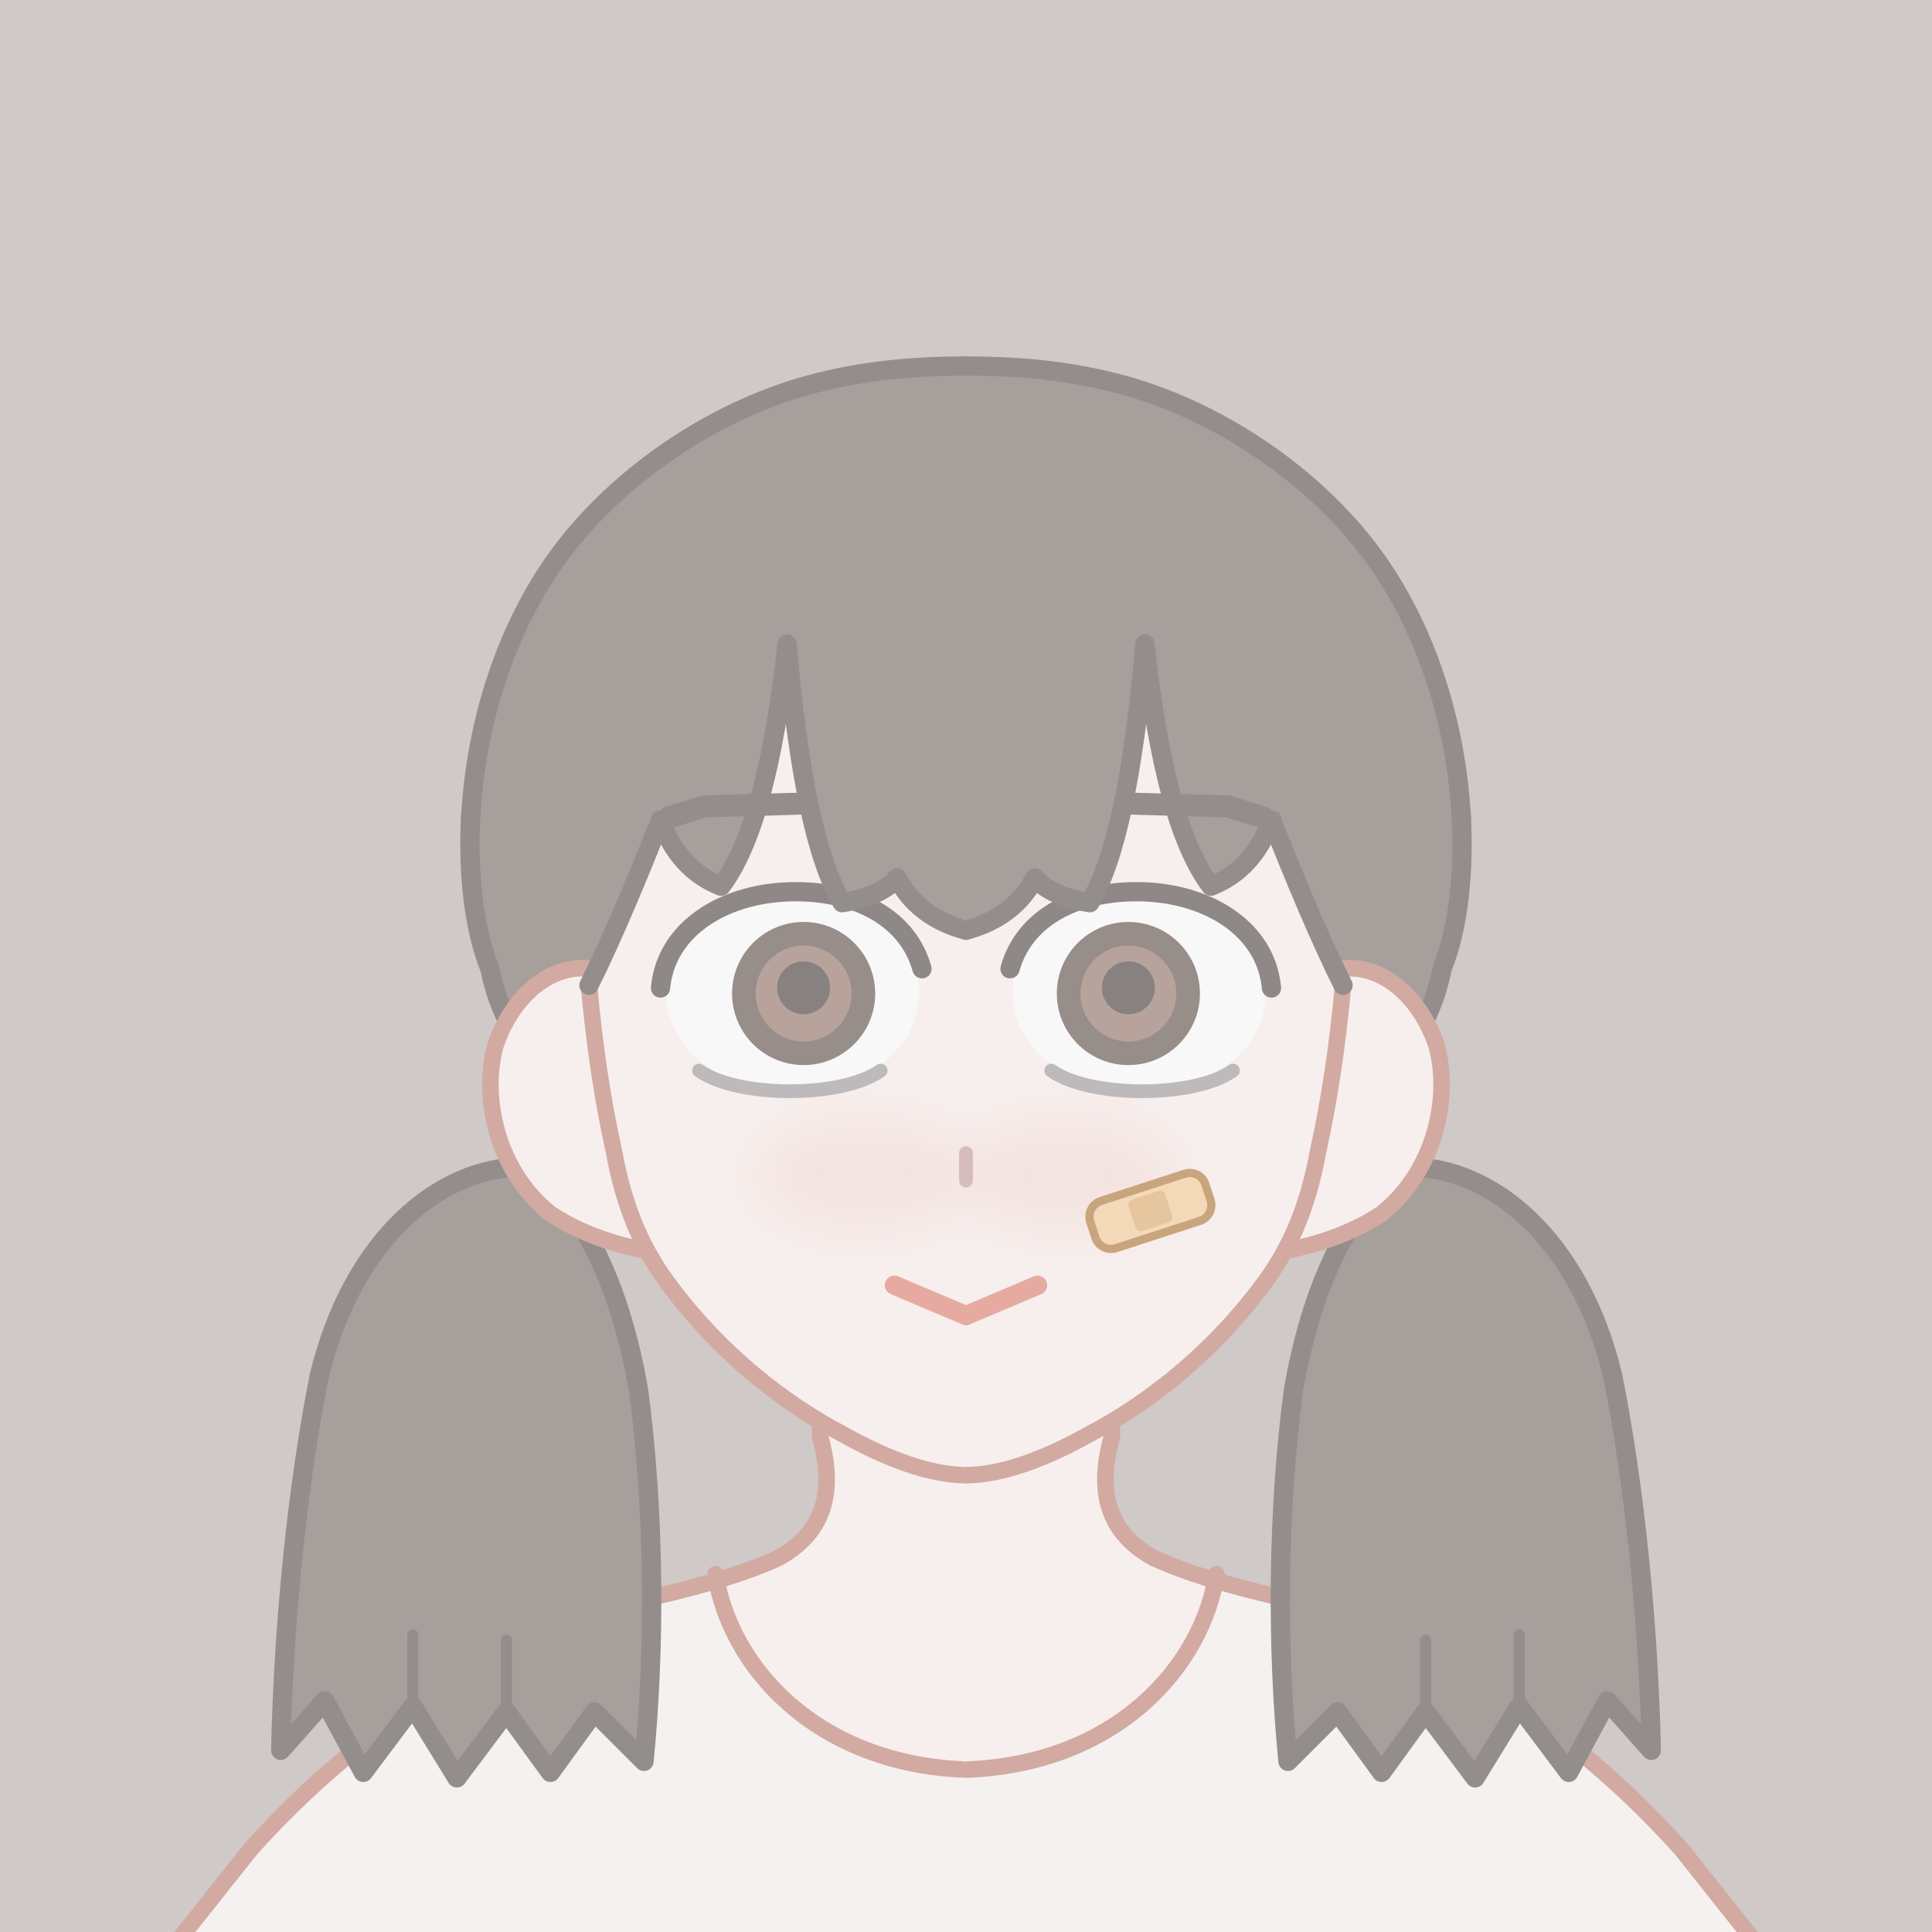
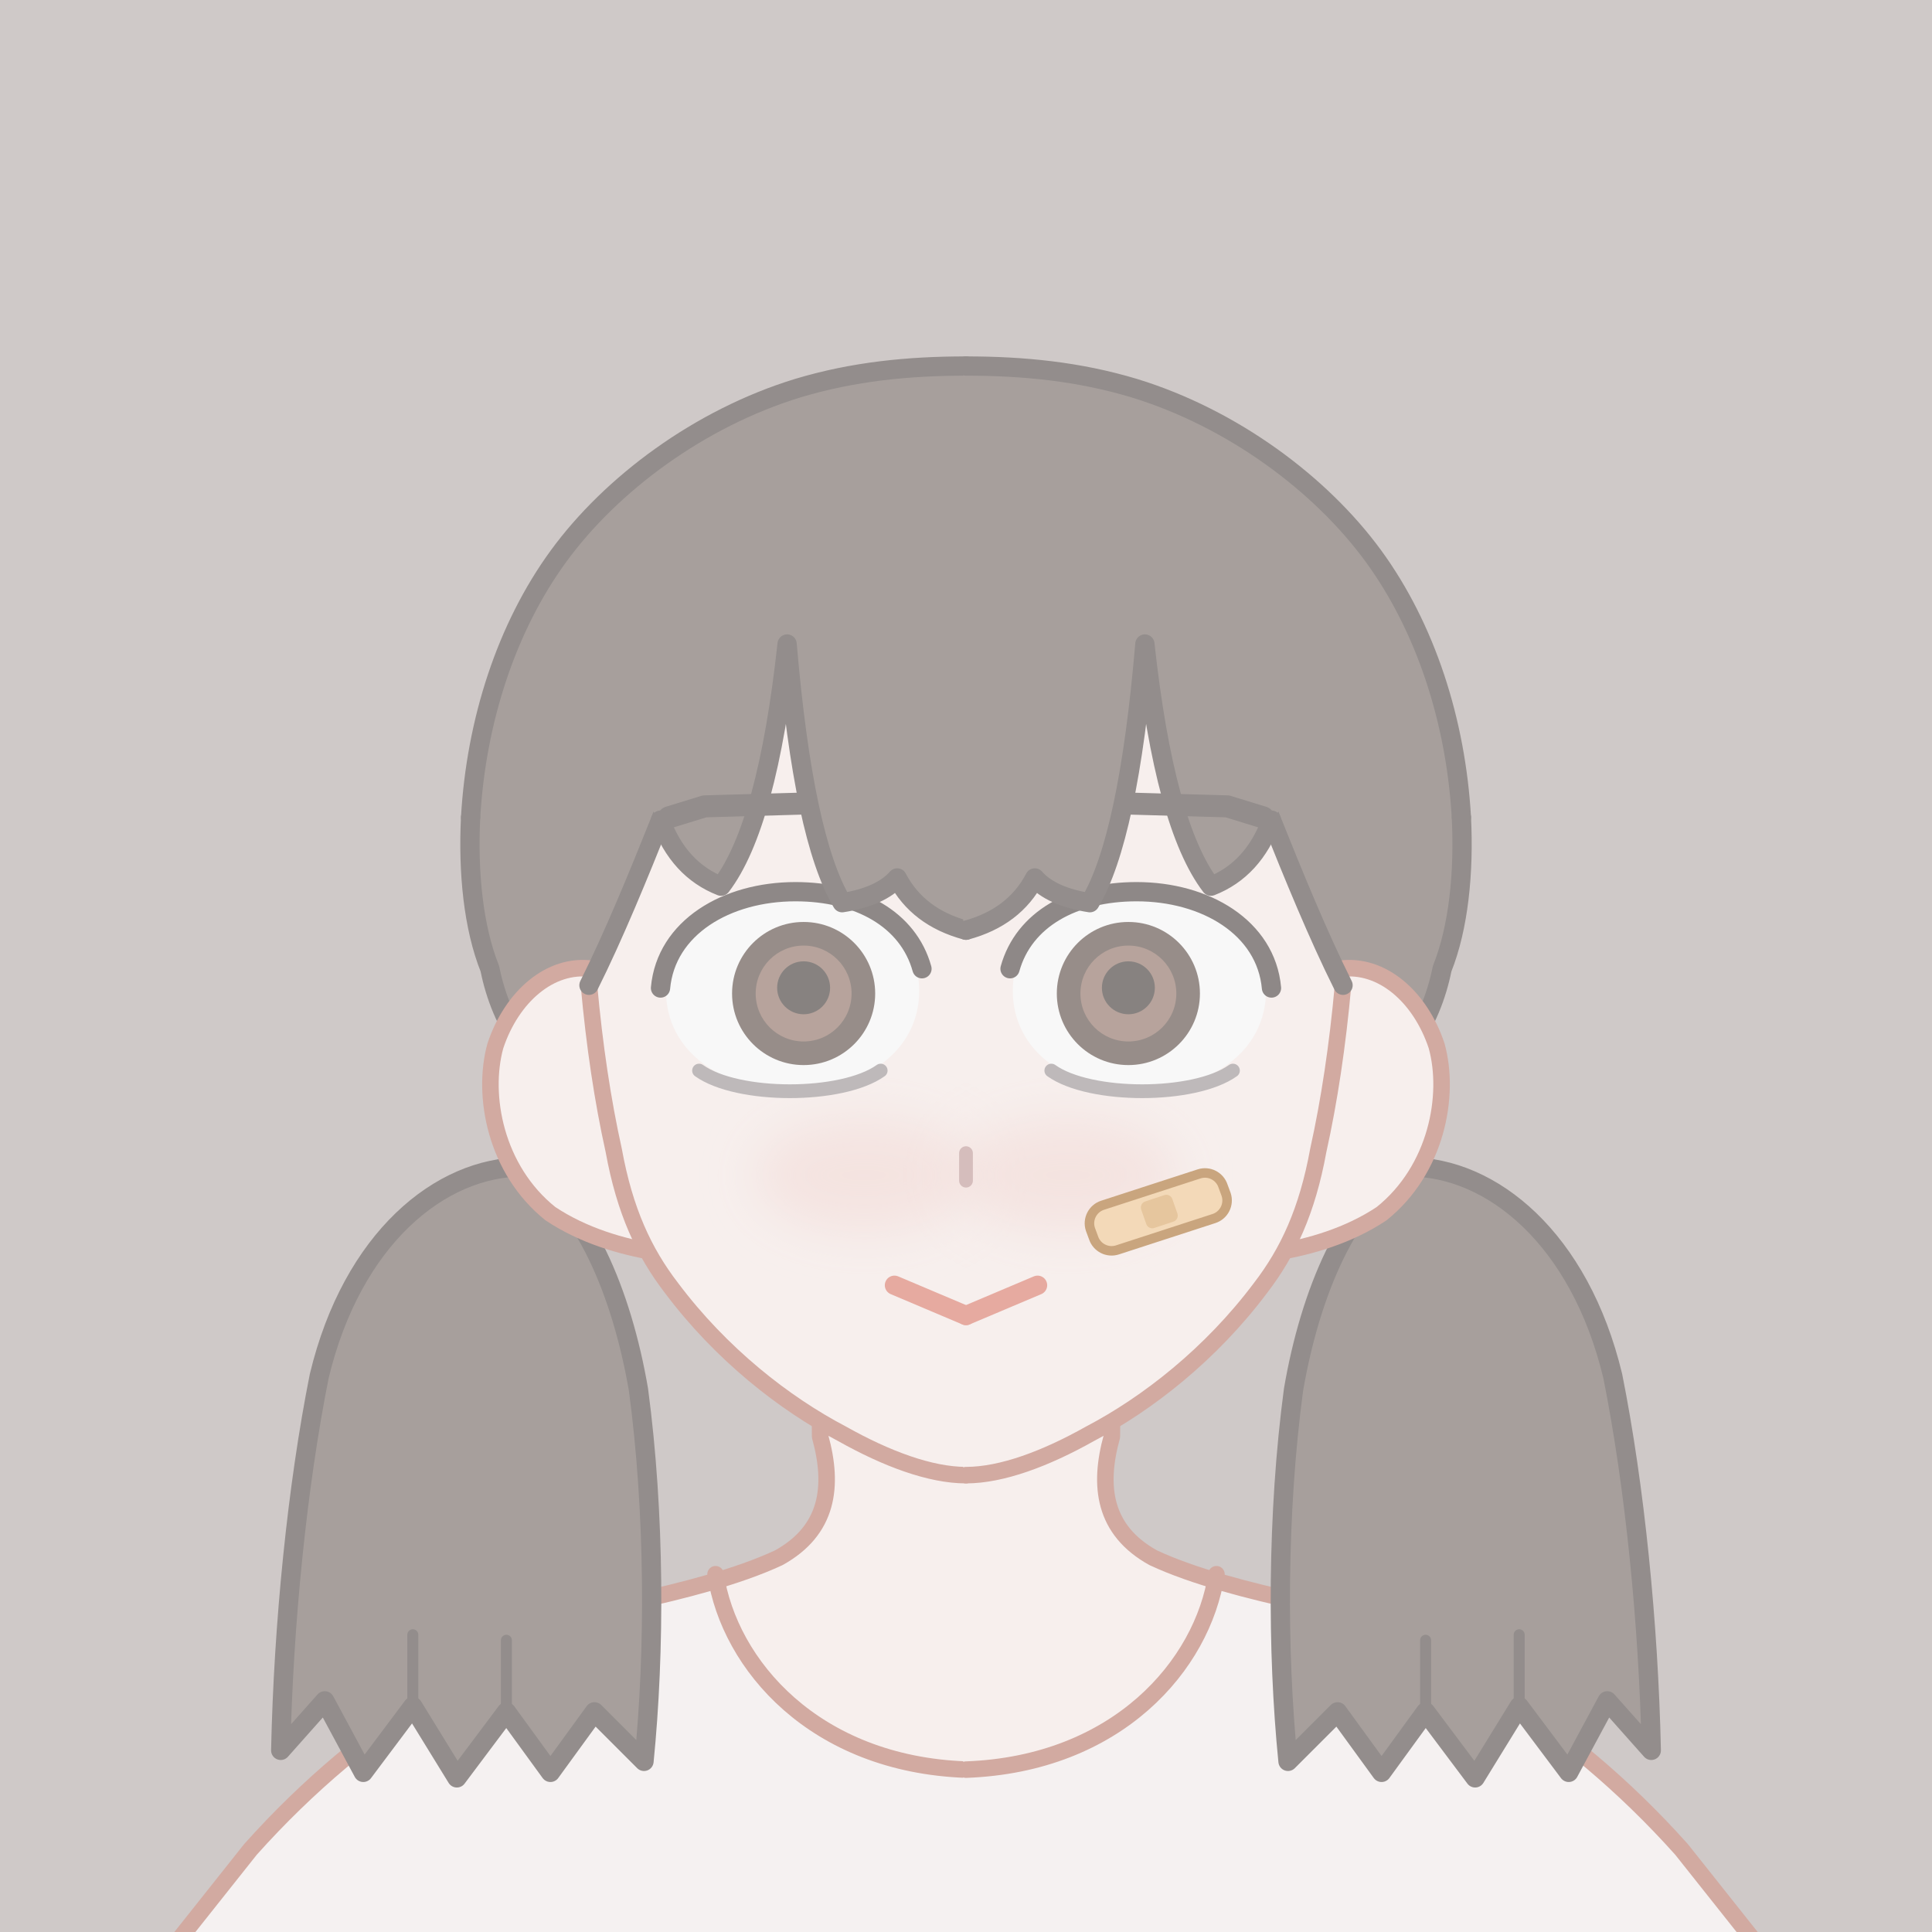
- <svg xmlns="http://www.w3.org/2000/svg" viewBox="0 0 702 702" width="702" height="702">
+ <svg xmlns="http://www.w3.org/2000/svg" width="702" height="702" viewBox="0 0 702 702">
+   <defs>
+     <clipPath id="clip-path-1">
+       <path d="M242 389.2 L386 389.2 L386 464.8 L242 464.8 Z" />
+     </clipPath>
+     <filter id="filter-1" filterUnits="userSpaceOnUse" x="245" y="377" width="138" height="100" color-interpolation-filters="sRGB">
+       <feGaussianBlur in="SourceGraphic" stdDeviation="9" color-interpolation-filters="linearRGB" />
+     </filter>
+     <clipPath id="clip-path-2">
+       <path d="M460 389.2 L316 389.2 L316 464.8 L460 464.8 Z" />
+     </clipPath>
+     <filter id="filter-2" filterUnits="userSpaceOnUse" x="319" y="377" width="138" height="100" color-interpolation-filters="sRGB">
+       <feGaussianBlur in="SourceGraphic" stdDeviation="9" color-interpolation-filters="linearRGB" />
+     </filter>
+     <clipPath id="clip-path-3">
+       <path d="M242 360 C242 338 262 326 288 326 C314 326 334 338 334 360 C334 382 314 396 288 396 C262 396 242 382 242 360 Z" />
+     </clipPath>
+     <clipPath id="clip-path-4">
+       <path d="M460 360 C460 338 440 326 414 326 C388 326 368 338 368 360 C368 382 388 396 414 396 C440 396 460 382 460 360 Z" />
+     </clipPath>
+   </defs>
  <g id="_ref">
    <g opacity="0.5">
-       <defs>
-         <filter id="makeup-blush-soft13" x="-40%" y="-40%" width="180%" height="180%">
-           <feGaussianBlur stdDeviation="9" />
-         </filter>
-         <clipPath id="cg-eye13">
-           <path d="M242 360 C242 338 262 326 288 326 C314 326 334 338 334 360 C334 382 314 396 288 396 C262 396 242 382 242 360 Z" fill="#ffffff" />
-         </clipPath>
-       </defs>
-       <rect width="702" height="702" fill="#ada19f" />
+       <rect x="0" y="0" width="702" height="702" fill="#ada19f" />
      <g data-layer="body">
        <g>
-           <g>
-             <path d="M260 573 L230 582 C183 596 133 625 91 672 L60 712 L352 712 L352 643 C296 641 265 605 260 573 Z" fill="#f9f2f1" />
-             <path fill="#fdeeea" d="M296 490 L298 522 C303 540 301 556 283 566 L260 573 C265 605 296 641 352 643 L352 490 Z" />
-             <path fill="none" stroke="#b46352" stroke-width="6" stroke-linecap="round" stroke-linejoin="round" d="M230 582 C183 596 133 625 91 672 L64 706" />
-             <path fill="none" stroke="#b46352" stroke-width="6" stroke-linecap="round" stroke-linejoin="round" d="M296 500 C298 510 298 516 298 522 C303 540 301 556 283 566 C268 573 248 578 230 582" />
-             <path fill="none" stroke="#b46352" stroke-width="6" stroke-linecap="round" stroke-linejoin="round" d="M260 572 C265 605 296 641 351 643" />
-           </g>
+           <path d="M260 573 L230 582 C183 596 133 625 91 672 L60 712 L352 712 L352 643 C296 641 265 605 260 573 Z" fill="#f9f2f1" />
+           <path d="M296 490 L298 522 C303 540 301 556 283 566 L260 573 C265 605 296 641 352 643 L352 490 Z" fill="#fdeeea" />
+           <path d="M230 582 C183 596 133 625 91 672 L64 706" fill="none" stroke="#b46352" stroke-width="6" stroke-linecap="round" stroke-linejoin="round" />
+           <path d="M296 500 C298 510 298 516 298 522 C303 540 301 556 283 566 C268 573 248 578 230 582" fill="none" stroke="#b46352" stroke-width="6" stroke-linecap="round" stroke-linejoin="round" />
+           <path d="M260 572 C265 605 296 641 351 643" fill="none" stroke="#b46352" stroke-width="6" stroke-linecap="round" stroke-linejoin="round" />
        </g>
-         <g transform="translate(702 0) scale(-1 1)">
-           <g>
-             <path d="M260 573 L230 582 C183 596 133 625 91 672 L60 712 L352 712 L352 643 C296 641 265 605 260 573 Z" fill="#f9f2f1" />
-             <path fill="#fdeeea" d="M296 490 L298 522 C303 540 301 556 283 566 L260 573 C265 605 296 641 352 643 L352 490 Z" />
-             <path fill="none" stroke="#b46352" stroke-width="6" stroke-linecap="round" stroke-linejoin="round" d="M230 582 C183 596 133 625 91 672 L64 706" />
-             <path fill="none" stroke="#b46352" stroke-width="6" stroke-linecap="round" stroke-linejoin="round" d="M296 500 C298 510 298 516 298 522 C303 540 301 556 283 566 C268 573 248 578 230 582" />
-             <path fill="none" stroke="#b46352" stroke-width="6" stroke-linecap="round" stroke-linejoin="round" d="M260 572 C265 605 296 641 351 643" />
-           </g>
+         <g>
+           <path d="M442 573 L472 582 C519 596 569 625 611 672 L642 712 L350 712 L350 643 C406 641 437 605 442 573 Z" fill="#f9f2f1" />
+           <path d="M406 490 L404 522 C399 540 401 556 419 566 L442 573 C437 605 406 641 350 643 L350 490 Z" fill="#fdeeea" />
+           <path d="M472 582 C519 596 569 625 611 672 L638 706" fill="none" stroke="#b46352" stroke-width="6" stroke-linecap="round" stroke-linejoin="round" />
+           <path d="M406 500 C404 510 404 516 404 522 C399 540 401 556 419 566 C434 573 454 578 472 582" fill="none" stroke="#b46352" stroke-width="6" stroke-linecap="round" stroke-linejoin="round" />
+           <path d="M442 572 C437 605 406 641 351 643" fill="none" stroke="#b46352" stroke-width="6" stroke-linecap="round" stroke-linejoin="round" />
        </g>
      </g>
      <g data-layer="hairMid">
        <g>
-           <g>
-             <path fill="#5d4e48" d="M190 424 C160 424 128 450 116 500 C108 540 103 590 102 636 L118 618 L132 644 L150 620 L166 646 L184 622 L200 644 L216 622 L234 640 C238 600 238 550 232 505 C226 470 212 436 190 424 Z" />
-             <path fill="none" stroke="#352a27" stroke-width="7" stroke-linecap="round" stroke-linejoin="round" d="M190 424 C160 424 128 450 116 500 C108 540 103 590 102 636 L118 618 L132 644 L150 620 L166 646 L184 622 L200 644 L216 622 L234 640 C238 600 238 550 232 505 C226 470 212 436 190 424 Z" />
-             <path fill="none" stroke="#352a27" stroke-width="4" stroke-linecap="round" stroke-linejoin="round" d="M150 620 L150 594" />
-             <path fill="none" stroke="#352a27" stroke-width="4" stroke-linecap="round" stroke-linejoin="round" d="M184 622 L184 596" />
-           </g>
+           <path d="M190 424 C160 424 128 450 116 500 C108 540 103 590 102 636 L118 618 L132 644 L150 620 L166 646 L184 622 L200 644 L216 622 L234 640 C238 600 238 550 232 505 C226 470 212 436 190 424 Z" fill="#5d4e48" />
+           <path d="M190 424 C160 424 128 450 116 500 C108 540 103 590 102 636 L118 618 L132 644 L150 620 L166 646 L184 622 L200 644 L216 622 L234 640 C238 600 238 550 232 505 C226 470 212 436 190 424 Z" fill="none" stroke="#352a27" stroke-width="7" stroke-linecap="round" stroke-linejoin="round" />
+           <line x1="150" y1="620" x2="150" y2="594" fill="none" stroke="#352a27" stroke-width="4" stroke-linecap="round" stroke-linejoin="round" />
+           <line x1="184" y1="622" x2="184" y2="596" fill="none" stroke="#352a27" stroke-width="4" stroke-linecap="round" stroke-linejoin="round" />
        </g>
-         <g transform="translate(702 0) scale(-1 1)">
-           <g>
-             <path fill="#5d4e48" d="M190 424 C160 424 128 450 116 500 C108 540 103 590 102 636 L118 618 L132 644 L150 620 L166 646 L184 622 L200 644 L216 622 L234 640 C238 600 238 550 232 505 C226 470 212 436 190 424 Z" />
-             <path fill="none" stroke="#352a27" stroke-width="7" stroke-linecap="round" stroke-linejoin="round" d="M190 424 C160 424 128 450 116 500 C108 540 103 590 102 636 L118 618 L132 644 L150 620 L166 646 L184 622 L200 644 L216 622 L234 640 C238 600 238 550 232 505 C226 470 212 436 190 424 Z" />
-             <path fill="none" stroke="#352a27" stroke-width="4" stroke-linecap="round" stroke-linejoin="round" d="M150 620 L150 594" />
-             <path fill="none" stroke="#352a27" stroke-width="4" stroke-linecap="round" stroke-linejoin="round" d="M184 622 L184 596" />
-           </g>
+         <g>
+           <path d="M512 424 C542 424 574 450 586 500 C594 540 599 590 600 636 L584 618 L570 644 L552 620 L536 646 L518 622 L502 644 L486 622 L468 640 C464 600 464 550 470 505 C476 470 490 436 512 424 Z" fill="#5d4e48" />
+           <path d="M512 424 C542 424 574 450 586 500 C594 540 599 590 600 636 L584 618 L570 644 L552 620 L536 646 L518 622 L502 644 L486 622 L468 640 C464 600 464 550 470 505 C476 470 490 436 512 424 Z" fill="none" stroke="#352a27" stroke-width="7" stroke-linecap="round" stroke-linejoin="round" />
+           <line x1="552" y1="620" x2="552" y2="594" fill="none" stroke="#352a27" stroke-width="4" stroke-linecap="round" stroke-linejoin="round" />
+           <line x1="518" y1="622" x2="518" y2="596" fill="none" stroke="#352a27" stroke-width="4" stroke-linecap="round" stroke-linejoin="round" />
        </g>
      </g>
      <g data-layer="hairBase">
        <g>
-           <g>
-             <path fill="#5d4e48" d="M352 133 L351 133 C330 133 310 135 290 141 C254 152 222 176 203 202 C184 228 173 262 171 297 C170 317 172 337 178 352 C180 362 184 372 190 380 L198 386 L352 386 Z" />
-           </g>
-           <g>
-             <path fill="none" stroke="#352a27" stroke-width="7" stroke-linecap="round" stroke-linejoin="round" d="M351 133 C330 133 310 135 290 141 C254 152 222 176 203 202 C184 228 173 262 171 297" />
-           </g>
-           <g>
-             <path fill="none" stroke="#352a27" stroke-width="7" stroke-linecap="round" stroke-linejoin="round" d="M171 297 C170 317 172 337 178 352 C180 362 184 372 190 380" />
-           </g>
+           <path d="M352 133 L351 133 C330 133 310 135 290 141 C254 152 222 176 203 202 C184 228 173 262 171 297 C170 317 172 337 178 352 C180 362 184 372 190 380 L198 386 L352 386 Z" fill="#5d4e48" />
+           <path d="M351 133 C330 133 310 135 290 141 C254 152 222 176 203 202 C184 228 173 262 171 297" fill="none" stroke="#352a27" stroke-width="7" stroke-linecap="round" stroke-linejoin="round" />
+           <path d="M171 297 C170 317 172 337 178 352 C180 362 184 372 190 380" fill="none" stroke="#352a27" stroke-width="7" stroke-linecap="round" stroke-linejoin="round" />
        </g>
-         <g transform="translate(702 0) scale(-1 1)">
-           <g>
-             <path fill="#5d4e48" d="M352 133 L351 133 C330 133 310 135 290 141 C254 152 222 176 203 202 C184 228 173 262 171 297 C170 317 172 337 178 352 C180 362 184 372 190 380 L198 386 L352 386 Z" />
-           </g>
-           <g>
-             <path fill="none" stroke="#352a27" stroke-width="7" stroke-linecap="round" stroke-linejoin="round" d="M351 133 C330 133 310 135 290 141 C254 152 222 176 203 202 C184 228 173 262 171 297" />
-           </g>
-           <g>
-             <path fill="none" stroke="#352a27" stroke-width="7" stroke-linecap="round" stroke-linejoin="round" d="M171 297 C170 317 172 337 178 352 C180 362 184 372 190 380" />
-           </g>
+         <g>
+           <path d="M350 133 L351 133 C372 133 392 135 412 141 C448 152 480 176 499 202 C518 228 529 262 531 297 C532 317 530 337 524 352 C522 362 518 372 512 380 L504 386 L350 386 Z" fill="#5d4e48" />
+           <path d="M351 133 C372 133 392 135 412 141 C448 152 480 176 499 202 C518 228 529 262 531 297" fill="none" stroke="#352a27" stroke-width="7" stroke-linecap="round" stroke-linejoin="round" />
+           <path d="M531 297 C532 317 530 337 524 352 C522 362 518 372 512 380" fill="none" stroke="#352a27" stroke-width="7" stroke-linecap="round" stroke-linejoin="round" />
        </g>
      </g>
      <g data-layer="ear">
        <g>
-           <g>
-             <path fill="#fdeeea" d="M215 352 C200 350 186 362 180 380 C175 398 180 425 200 441 C212 449 226 453 238 455 L225 380 Z" />
-             <path fill="none" stroke="#b46352" stroke-width="6" stroke-linecap="round" stroke-linejoin="round" d="M215 352 C200 350 186 362 180 380 C175 398 180 425 200 441 C212 449 226 453 238 455" />
-           </g>
+           <path d="M215 352 C200 350 186 362 180 380 C175 398 180 425 200 441 C212 449 226 453 238 455 L225 380 Z" fill="#fdeeea" />
+           <path d="M215 352 C200 350 186 362 180 380 C175 398 180 425 200 441 C212 449 226 453 238 455" fill="none" stroke="#b46352" stroke-width="6" stroke-linecap="round" stroke-linejoin="round" />
        </g>
-         <g transform="translate(702 0) scale(-1 1)">
-           <g>
-             <path fill="#fdeeea" d="M215 352 C200 350 186 362 180 380 C175 398 180 425 200 441 C212 449 226 453 238 455 L225 380 Z" />
-             <path fill="none" stroke="#b46352" stroke-width="6" stroke-linecap="round" stroke-linejoin="round" d="M215 352 C200 350 186 362 180 380 C175 398 180 425 200 441 C212 449 226 453 238 455" />
-           </g>
+         <g>
+           <path d="M487 352 C502 350 516 362 522 380 C527 398 522 425 502 441 C490 449 476 453 464 455 L477 380 Z" fill="#fdeeea" />
+           <path d="M487 352 C502 350 516 362 522 380 C527 398 522 425 502 441 C490 449 476 453 464 455" fill="none" stroke="#b46352" stroke-width="6" stroke-linecap="round" stroke-linejoin="round" />
        </g>
      </g>
      <g data-layer="face">
        <g>
-           <g>
-             <path fill="#fdeeea" d="M352 200 L351 200 C322 200 296 208 278 228 C262 246 250 272 240 298 C232 318 223 340 214 358 C216 380 219 400 223 418 C227 440 234 455 244 468 C262 492 285 510 306 521 C322 530 338 536 351 536 L352 536 Z" />
-             <path fill="none" stroke="#b46352" stroke-width="6" stroke-linecap="round" stroke-linejoin="round" d="M214 358 C216 380 219 400 223 418 C227 440 234 455 244 468 C262 492 285 510 306 521 C322 530 338 536 351 536" />
-           </g>
+           <path d="M352 200 L351 200 C322 200 296 208 278 228 C262 246 250 272 240 298 C232 318 223 340 214 358 C216 380 219 400 223 418 C227 440 234 455 244 468 C262 492 285 510 306 521 C322 530 338 536 351 536 L352 536 Z" fill="#fdeeea" />
+           <path d="M214 358 C216 380 219 400 223 418 C227 440 234 455 244 468 C262 492 285 510 306 521 C322 530 338 536 351 536" fill="none" stroke="#b46352" stroke-width="6" stroke-linecap="round" stroke-linejoin="round" />
        </g>
-         <g transform="translate(702 0) scale(-1 1)">
-           <g>
-             <path fill="#fdeeea" d="M352 200 L351 200 C322 200 296 208 278 228 C262 246 250 272 240 298 C232 318 223 340 214 358 C216 380 219 400 223 418 C227 440 234 455 244 468 C262 492 285 510 306 521 C322 530 338 536 351 536 L352 536 Z" />
-             <path fill="none" stroke="#b46352" stroke-width="6" stroke-linecap="round" stroke-linejoin="round" d="M214 358 C216 380 219 400 223 418 C227 440 234 455 244 468 C262 492 285 510 306 521 C322 530 338 536 351 536" />
-           </g>
+         <g>
+           <path d="M350 200 L351 200 C380 200 406 208 424 228 C440 246 452 272 462 298 C470 318 479 340 488 358 C486 380 483 400 479 418 C475 440 468 455 458 468 C440 492 417 510 396 521 C380 530 364 536 351 536 L350 536 Z" fill="#fdeeea" />
+           <path d="M488 358 C486 380 483 400 479 418 C475 440 468 455 458 468 C440 492 417 510 396 521 C380 530 364 536 351 536" fill="none" stroke="#b46352" stroke-width="6" stroke-linecap="round" stroke-linejoin="round" />
        </g>
      </g>
      <g data-layer="makeup">
-         <g>
-           <g>
-             <ellipse cx="314" cy="427" rx="40" ry="21" fill="#f3bfb8" opacity=".5" filter="url(#makeup-blush-soft13)" />
+         <g clip-path="url(#clip-path-1)">
+           <g filter="url(#filter-1)">
+             <ellipse cx="314" cy="427" rx="40" ry="21" fill="#f3bfb8" opacity="0.5" />
          </g>
        </g>
-         <g transform="translate(702 0) scale(-1 1)">
-           <g>
-             <ellipse cx="314" cy="427" rx="40" ry="21" fill="#f3bfb8" opacity=".5" filter="url(#makeup-blush-soft13)" />
+         <g clip-path="url(#clip-path-2)">
+           <g filter="url(#filter-2)">
+             <ellipse cx="388" cy="427" rx="40" ry="21" fill="#f3bfb8" opacity="0.5" />
          </g>
        </g>
      </g>
      <g data-layer="mouth">
-         <g>
+         <line x1="325" y1="467" x2="351" y2="478" fill="none" stroke="#dc6450" stroke-width="7" stroke-linecap="round" stroke-linejoin="round" />
+         <line x1="377" y1="467" x2="351" y2="478" fill="none" stroke="#dc6450" stroke-width="7" stroke-linecap="round" stroke-linejoin="round" />
+         <line x1="351" y1="419" x2="351" y2="429" fill="none" stroke="#b98a88" stroke-width="5" stroke-linecap="round" />
+       </g>
+       <g data-layer="eye">
+         <path d="M242 360 C242 338 262 326 288 326 C314 326 334 338 334 360 C334 382 314 396 288 396 C262 396 242 382 242 360 Z" fill="#ffffff" />
+         <g clip-path="url(#clip-path-3)">
          <g>
-             <path fill="none" stroke="#dc6450" stroke-width="7" stroke-linecap="round" stroke-linejoin="round" d="M325 467 L351 478" />
-           </g>
-         </g>
-         <g transform="translate(702 0) scale(-1 1)">
-           <g>
-             <path fill="none" stroke="#dc6450" stroke-width="7" stroke-linecap="round" stroke-linejoin="round" d="M325 467 L351 478" />
+             <circle cx="292" cy="361" r="26" fill="#3e2a22" />
+             <circle cx="292" cy="361" r="17.42" fill="#7e5647" />
+             <circle cx="292" cy="358.92" r="9.62" fill="#1e1410" />
          </g>
        </g>
        <g>
-           <path d="M351 419 L351 429" fill="none" stroke="#b98a88" stroke-width="5" stroke-linecap="round" />
-         </g>
-       </g>
-       <g data-layer="eye">
-         <path d="M242 360 C242 338 262 326 288 326 C314 326 334 338 334 360 C334 382 314 396 288 396 C262 396 242 382 242 360 Z" fill="#ffffff" />
-         <g clip-path="url(#cg-eye13)">
-           <g transform="translate(292 361) scale(0.26)">
-             <g>
-               <circle r="100" fill="#3e2a22" />
-               <circle r="67" fill="#7e5647" />
-               <circle cy="-8" r="37" fill="#1e1410" />
-             </g>
-           </g>
+           <path d="M254 389 C268 399 306 399 320 389" fill="none" stroke="#8b8284" stroke-width="5" stroke-linecap="round" />
+           <path d="M240 359 C242 337 264 324 289 324 C312 324 330 334 335 352" fill="none" stroke="#2b201d" stroke-width="7" stroke-linecap="round" stroke-linejoin="round" />
        </g>
        <g>
-           <path fill="none" stroke="#8b8284" stroke-width="5" stroke-linecap="round" d="M254 389 C268 399 306 399 320 389" />
-           <path fill="none" stroke="#2b201d" stroke-width="7" stroke-linecap="round" stroke-linejoin="round" d="M240 359 C242 337 264 324 289 324 C312 324 330 334 335 352" />
-         </g>
-         <g transform="translate(702 0) scale(-1 1)">
-           <path d="M242 360 C242 338 262 326 288 326 C314 326 334 338 334 360 C334 382 314 396 288 396 C262 396 242 382 242 360 Z" fill="#ffffff" />
-           <g clip-path="url(#cg-eye13)">
-             <g transform="translate(292 361) scale(0.26)">
-               <g>
-                 <circle r="100" fill="#3e2a22" />
-                 <circle r="67" fill="#7e5647" />
-                 <circle cy="-8" r="37" fill="#1e1410" />
-               </g>
+           <path d="M460 360 C460 338 440 326 414 326 C388 326 368 338 368 360 C368 382 388 396 414 396 C440 396 460 382 460 360 Z" fill="#ffffff" />
+           <g clip-path="url(#clip-path-4)">
+             <g>
+               <circle cx="410" cy="361" r="26" fill="#3e2a22" />
+               <circle cx="410" cy="361" r="17.42" fill="#7e5647" />
+               <circle cx="410" cy="358.92" r="9.62" fill="#1e1410" />
            </g>
          </g>
          <g>
-             <path fill="none" stroke="#8b8284" stroke-width="5" stroke-linecap="round" d="M254 389 C268 399 306 399 320 389" />
-             <path fill="none" stroke="#2b201d" stroke-width="7" stroke-linecap="round" stroke-linejoin="round" d="M240 359 C242 337 264 324 289 324 C312 324 330 334 335 352" />
+             <path d="M448 389 C434 399 396 399 382 389" fill="none" stroke="#8b8284" stroke-width="5" stroke-linecap="round" />
+             <path d="M462 359 C460 337 438 324 413 324 C390 324 372 334 367 352" fill="none" stroke="#2b201d" stroke-width="7" stroke-linecap="round" stroke-linejoin="round" />
          </g>
        </g>
      </g>
      <g data-layer="hairLine">
-         <g>
-           <g>
-             <path fill="none" stroke="#352a27" stroke-width="7" stroke-linecap="round" stroke-linejoin="round" d="M351 200 C322 200 296 208 278 228 C262 246 250 272 240 298 C232 318 223 340 214 358" />
-           </g>
-         </g>
-         <g transform="translate(702 0) scale(-1 1)">
-           <g>
-             <path fill="none" stroke="#352a27" stroke-width="7" stroke-linecap="round" stroke-linejoin="round" d="M351 200 C322 200 296 208 278 228 C262 246 250 272 240 298 C232 318 223 340 214 358" />
-           </g>
-         </g>
+         <path d="M351 200 C322 200 296 208 278 228 C262 246 250 272 240 298 C232 318 223 340 214 358" fill="none" stroke="#352a27" stroke-width="7" stroke-linecap="round" stroke-linejoin="round" />
+         <path d="M351 200 C380 200 406 208 424 228 C440 246 452 272 462 298 C470 318 479 340 488 358" fill="none" stroke="#352a27" stroke-width="7" stroke-linecap="round" stroke-linejoin="round" />
      </g>
      <g data-layer="hairFront">
        <g>
-           <g>
-             <path fill="#5d4e48" d="M240 298 Q246.6 316 262 322 Q278.8 300 286 234 Q292 304.5 306 328 Q320 325.8 326 319 Q333.5 333.3 351 338 L352 338 L352 150 L200 250 Z" />
-             <path fill="none" stroke="#352a27" stroke-width="7" stroke-linecap="round" stroke-linejoin="round" d="M240 298 Q246.6 316 262 322 Q278.8 300 286 234 Q292 304.5 306 328 Q320 325.8 326 319 Q333.5 333.3 351 338" />
-           </g>
+           <path d="M240 298 C244.4 310 251.733 318 262 322 C273.2 307.333 281.2 278 286 234 C290 281 296.667 312.333 306 328 C315.333 326.533 322 323.533 326 319 C331 328.533 339.333 334.867 351 338 L352 338 L352 150 L200 250 Z" fill="#5d4e48" />
+           <path d="M240 298 C244.4 310 251.733 318 262 322 C273.2 307.333 281.2 278 286 234 C290 281 296.667 312.333 306 328 C315.333 326.533 322 323.533 326 319 C331 328.533 339.333 334.867 351 338" fill="none" stroke="#352a27" stroke-width="7" stroke-linecap="round" stroke-linejoin="round" />
        </g>
-         <g transform="translate(702 0) scale(-1 1)">
-           <g>
-             <path fill="#5d4e48" d="M240 298 Q246.6 316 262 322 Q278.8 300 286 234 Q292 304.5 306 328 Q320 325.8 326 319 Q333.5 333.3 351 338 L352 338 L352 150 L200 250 Z" />
-             <path fill="none" stroke="#352a27" stroke-width="7" stroke-linecap="round" stroke-linejoin="round" d="M240 298 Q246.6 316 262 322 Q278.8 300 286 234 Q292 304.5 306 328 Q320 325.8 326 319 Q333.5 333.3 351 338" />
-           </g>
+         <g>
+           <path d="M462 298 C457.6 310 450.267 318 440 322 C428.8 307.333 420.8 278 416 234 C412 281 405.333 312.333 396 328 C386.667 326.533 380 323.533 376 319 C371 328.533 362.667 334.867 351 338 L350 338 L350 150 L502 250 Z" fill="#5d4e48" />
+           <path d="M462 298 C457.6 310 450.267 318 440 322 C428.8 307.333 420.8 278 416 234 C412 281 405.333 312.333 396 328 C386.667 326.533 380 323.533 376 319 C371 328.533 362.667 334.867 351 338" fill="none" stroke="#352a27" stroke-width="7" stroke-linecap="round" stroke-linejoin="round" />
        </g>
      </g>
      <g data-layer="brow">
-         <g>
-           <g>
-             <path fill="none" stroke="#352a27" stroke-width="8" stroke-linecap="round" stroke-linejoin="round" d="M243 297 L256 293 L291 292" />
-           </g>
-         </g>
-         <g transform="translate(702 0) scale(-1 1)">
-           <g>
-             <path fill="none" stroke="#352a27" stroke-width="8" stroke-linecap="round" stroke-linejoin="round" d="M243 297 L256 293 L291 292" />
-           </g>
-         </g>
+         <polyline points="243,297 256,293 291,292" fill="none" stroke="#352a27" stroke-width="8" stroke-linecap="round" stroke-linejoin="round" />
+         <polyline points="459,297 446,293 411,292" fill="none" stroke="#352a27" stroke-width="8" stroke-linecap="round" stroke-linejoin="round" />
      </g>
    </g>
  </g>
  <g id="skinTop-full">
-     <g transform="rotate(-18 418 440)">
-       <rect x="396" y="431" width="44" height="18" rx="6" fill="#f3d9b8" stroke="#c9a57e" stroke-width="3" />
-       <rect x="411" y="434" width="14" height="12" rx="2" fill="#e6c69e" />
+     <g>
+       <path d="M400.632 437.932 L435.689 426.541 C439.319 425.362 443.218 427.348 444.398 430.978 L445.533 434.052 C446.713 437.682 444.726 441.581 441.096 442.761 L406.039 454.151 C402.409 455.331 398.51 453.344 397.33 449.714 L396.195 446.641 C395.015 443.01 397.002 439.111 400.632 437.932 Z" fill="#f3d9b8" stroke="#c9a57e" stroke-width="3.456" />
+       <path d="M416.126 436.553 L423.081 434.243 C424.291 433.85 425.591 434.512 425.984 435.722 L427.831 440.986 C428.225 442.197 427.562 443.496 426.352 443.889 L419.397 446.199 C418.187 446.592 416.887 445.93 416.494 444.72 L414.646 439.456 C414.253 438.246 414.915 436.946 416.126 436.553 Z" fill="#e6c69e" />
    </g>
  </g>
</svg>
